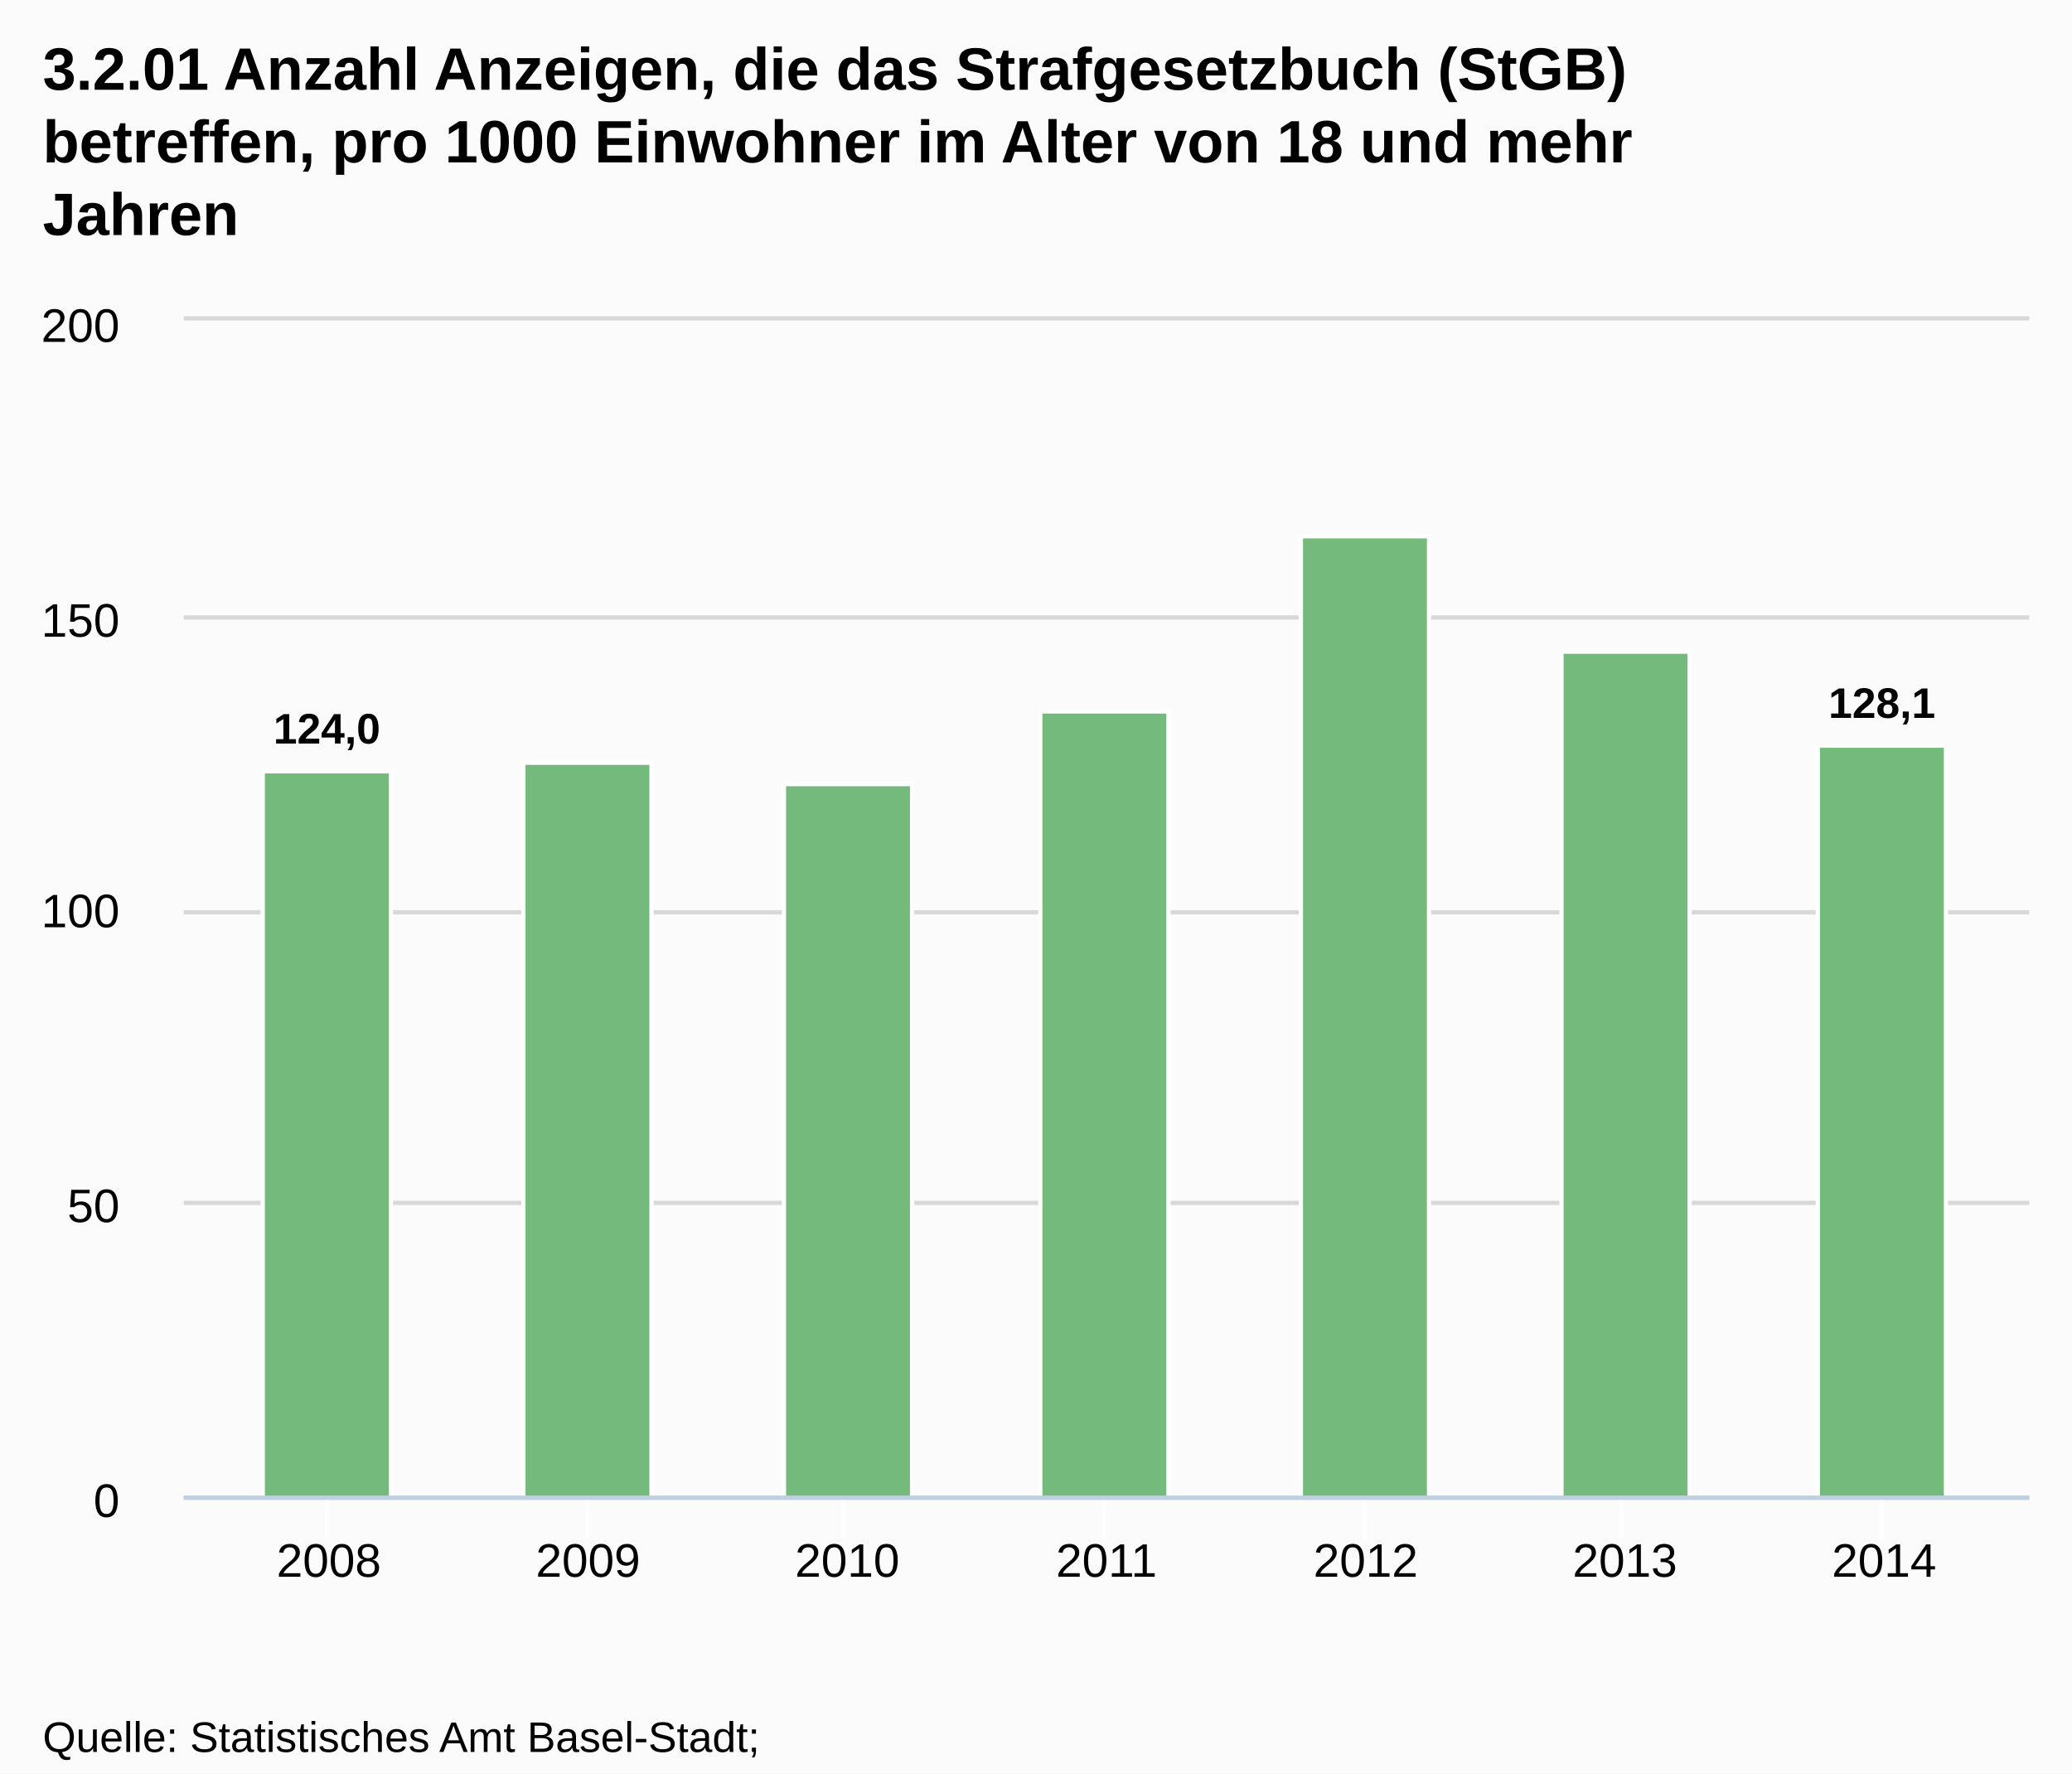
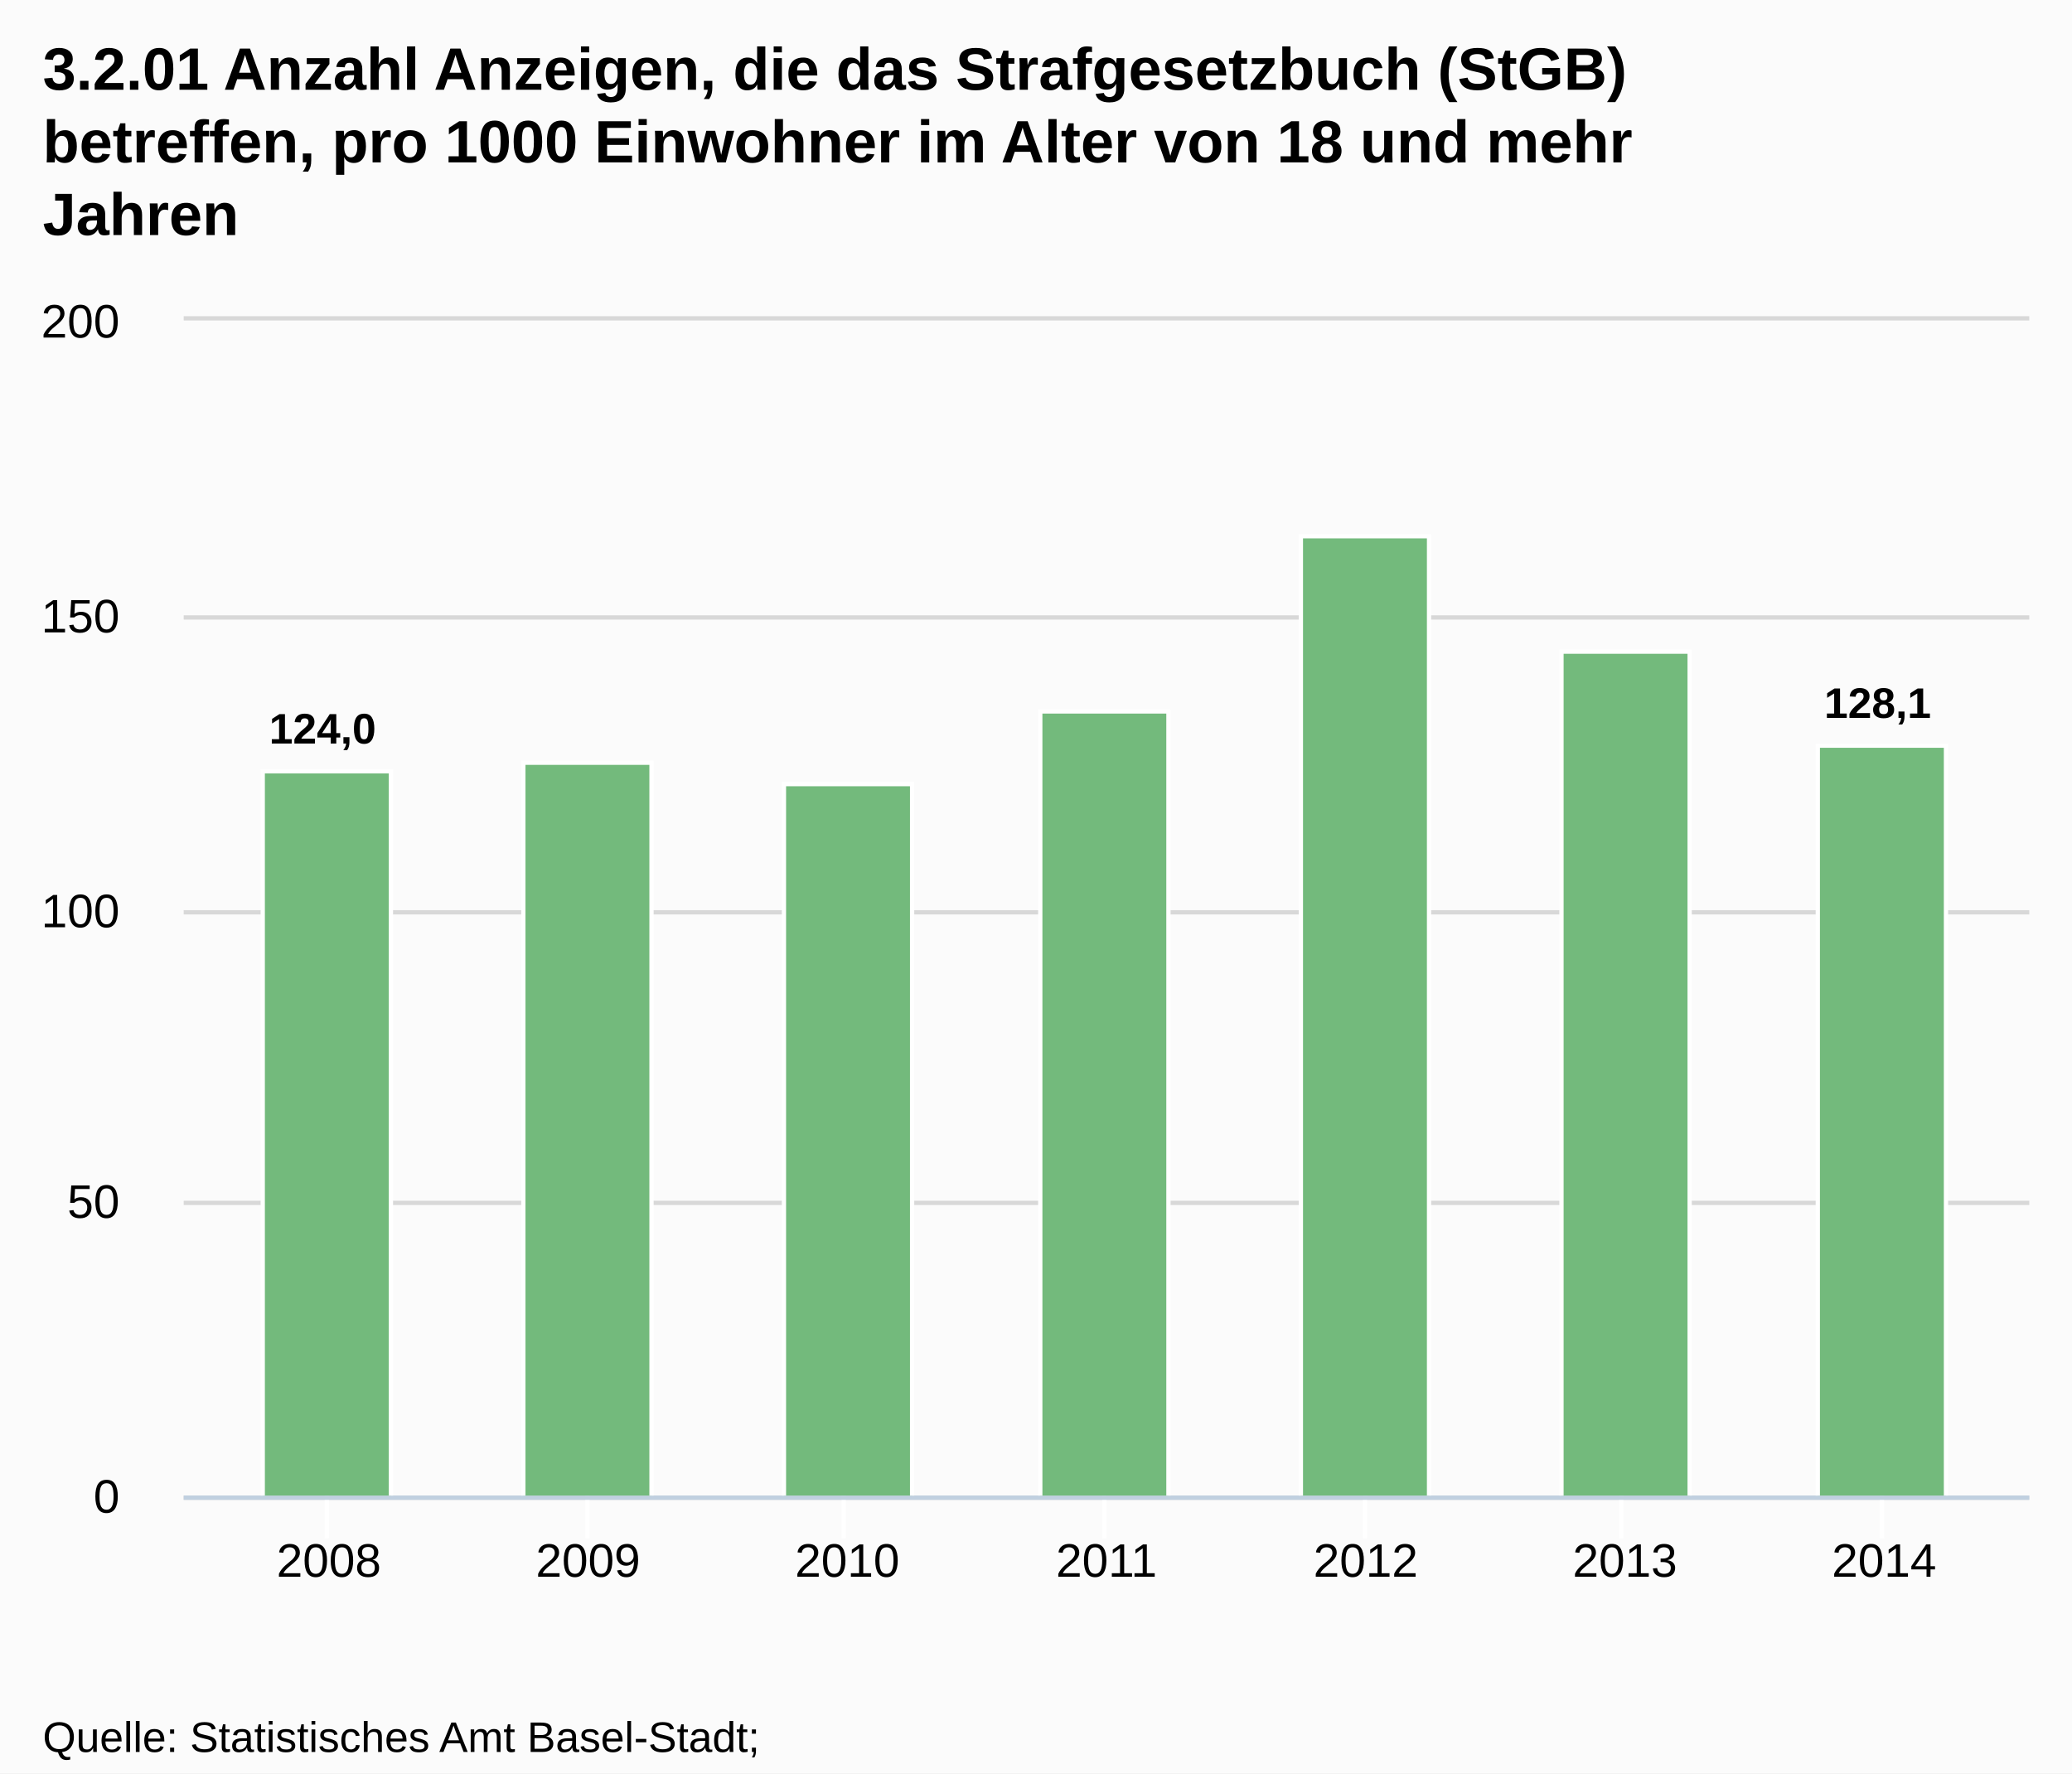
<svg xmlns="http://www.w3.org/2000/svg" version="1.1" style="font-family:Arial;font-size:12px;" width="485" height="415">
  <defs>
    <clipPath id="highcharts-1">
      <rect x="0" y="0" width="432" height="275" />
    </clipPath>
  </defs>
  <rect x="0" y="0" width="485" height="415" fill="#fbfbfb" class=" highcharts-background" />
  <g class="highcharts-grid" />
  <g class="highcharts-grid">
    <path fill="none" d="M 43 350.5 L 475 350.5" stroke="#D8D8D8" stroke-width="1" opacity="1" />
    <path fill="none" d="M 43 281.5 L 475 281.5" stroke="#D8D8D8" stroke-width="1" opacity="1" />
    <path fill="none" d="M 43 213.5 L 475 213.5" stroke="#D8D8D8" stroke-width="1" opacity="1" />
    <path fill="none" d="M 43 144.5 L 475 144.5" stroke="#D8D8D8" stroke-width="1" opacity="1" />
    <path fill="none" d="M 43 74.5 L 475 74.5" stroke="#D8D8D8" stroke-width="1" opacity="1" />
  </g>
  <g class="highcharts-axis">
    <path fill="none" d="M 76.5 350 L 76.5 360" stroke="#FFFFFF" stroke-width="1" opacity="1" />
    <path fill="none" d="M 137.5 350 L 137.5 360" stroke="#FFFFFF" stroke-width="1" opacity="1" />
    <path fill="none" d="M 197.5 350 L 197.5 360" stroke="#FFFFFF" stroke-width="1" opacity="1" />
    <path fill="none" d="M 258.5 350 L 258.5 360" stroke="#FFFFFF" stroke-width="1" opacity="1" />
    <path fill="none" d="M 319.5 350 L 319.5 360" stroke="#FFFFFF" stroke-width="1" opacity="1" />
    <path fill="none" d="M 379.5 350 L 379.5 360" stroke="#FFFFFF" stroke-width="1" opacity="1" />
    <path fill="none" d="M 440.5 350 L 440.5 360" stroke="#FFFFFF" stroke-width="1" opacity="1" />
    <path fill="none" d="M 43 350.5 L 475 350.5" stroke="#C0D0E0" stroke-width="1" />
  </g>
  <g class="highcharts-axis" />
  <g class="highcharts-series-group">
    <g class="highcharts-series highcharts-series-0 highcharts-tracker" transform="translate(43,75) scale(1 1)" style="" clip-path="url(#highcharts-1)">
      <rect x="18.5" y="105.5" width="30" height="170" stroke="#FFFFFF" stroke-width="1" fill="#73BA7C" rx="0" ry="0" />
      <rect x="79.5" y="103.5" width="30" height="172" stroke="#FFFFFF" stroke-width="1" fill="#73BA7C" rx="0" ry="0" />
      <rect x="140.5" y="108.5" width="30" height="167" stroke="#FFFFFF" stroke-width="1" fill="#73BA7C" rx="0" ry="0" />
      <rect x="200.5" y="91.5" width="30" height="184" stroke="#FFFFFF" stroke-width="1" fill="#73BA7C" rx="0" ry="0" />
      <rect x="261.5" y="50.5" width="30" height="225" stroke="#FFFFFF" stroke-width="1" fill="#73BA7C" rx="0" ry="0" />
      <rect x="322.5" y="77.5" width="30" height="198" stroke="#FFFFFF" stroke-width="1" fill="#73BA7C" rx="0" ry="0" />
      <rect x="382.5" y="99.5" width="30" height="176" stroke="#FFFFFF" stroke-width="1" fill="#73BA7C" rx="0" ry="0" />
    </g>
    <g class="highcharts-markers highcharts-series-0" transform="translate(43,75) scale(1 1)" clip-path="none" />
  </g>
  <text x="10" text-anchor="start" class="highcharts-title" style="color:#000000;font-size:14px;font-weight:bold;fill:#000000;width:421px;" y="21">
    <tspan>3.2.01 Anzahl Anzeigen, die das Strafgesetzbuch (StGB)</tspan>
    <tspan dy="17" x="10">betreffen, pro 1000 Einwohner im Alter von 18 und mehr</tspan>
    <tspan dy="17" x="10">Jahren</tspan>
  </text>
  <g class="highcharts-data-labels highcharts-series-0 highcharts-tracker" transform="translate(43,75) scale(1 1)" opacity="1" style="">
-     <g style="" transform="translate(16,84)">
+     <g style="" transform="translate(15,84)">
      <text x="5" style="font-size:10px;font-weight:bold;color:#000000;text-shadow:0 0 6px #FFFFFF, 0 0 3px #FFFFFF;fill:#000000;text-rendering:geometricPrecision;" y="15">
        <tspan>124,0</tspan>
      </text>
    </g>
    <g style="" transform="translate(90,94)">
      <text x="5" style="font-size:10px;font-weight:bold;color:#000000;text-shadow:0 0 6px #FFFFFF, 0 0 3px #FFFFFF;fill:#000000;text-rendering:geometricPrecision;" y="15" />
    </g>
    <g style="" transform="translate(151,99)">
      <text x="5" style="font-size:10px;font-weight:bold;color:#000000;text-shadow:0 0 6px #FFFFFF, 0 0 3px #FFFFFF;fill:#000000;text-rendering:geometricPrecision;" y="15" />
    </g>
    <g style="" transform="translate(211,82)">
      <text x="5" style="font-size:10px;font-weight:bold;color:#000000;text-shadow:0 0 6px #FFFFFF, 0 0 3px #FFFFFF;fill:#000000;text-rendering:geometricPrecision;" y="15" />
    </g>
    <g style="" transform="translate(272,41)">
      <text x="5" style="font-size:10px;font-weight:bold;color:#000000;text-shadow:0 0 6px #FFFFFF, 0 0 3px #FFFFFF;fill:#000000;text-rendering:geometricPrecision;" y="15" />
    </g>
    <g style="" transform="translate(333,68)">
      <text x="5" style="font-size:10px;font-weight:bold;color:#000000;text-shadow:0 0 6px #FFFFFF, 0 0 3px #FFFFFF;fill:#000000;text-rendering:geometricPrecision;" y="15" />
    </g>
-     <g style="" transform="translate(380,78)">
+     <g style="" transform="translate(379,78)">
      <text x="5" style="font-size:10px;font-weight:bold;color:#000000;text-shadow:0 0 6px #FFFFFF, 0 0 3px #FFFFFF;fill:#000000;text-rendering:geometricPrecision;" y="15">
        <tspan>128,1</tspan>
      </text>
    </g>
  </g>
  <g class="highcharts-axis-labels highcharts-xaxis-labels">
    <text x="76.978" style="color:#000000;cursor:default;font-size:11px;fill:#000000;" text-anchor="middle" transform="translate(0,0)" y="369" opacity="1">2008</text>
    <text x="137.652" style="color:#000000;cursor:default;font-size:11px;fill:#000000;" text-anchor="middle" transform="translate(0,0)" y="369" opacity="1">2009</text>
    <text x="198.326" style="color:#000000;cursor:default;font-size:11px;fill:#000000;" text-anchor="middle" transform="translate(0,0)" y="369" opacity="1">2010</text>
    <text x="259" style="color:#000000;cursor:default;font-size:11px;fill:#000000;" text-anchor="middle" transform="translate(0,0)" y="369" opacity="1">2011</text>
    <text x="319.674" style="color:#000000;cursor:default;font-size:11px;fill:#000000;" text-anchor="middle" transform="translate(0,0)" y="369" opacity="1">2012</text>
    <text x="380.348" style="color:#000000;cursor:default;font-size:11px;fill:#000000;" text-anchor="middle" transform="translate(0,0)" y="369" opacity="1">2013</text>
    <text x="441.022" style="color:#000000;cursor:default;font-size:11px;fill:#000000;" text-anchor="middle" transform="translate(0,0)" y="369" opacity="1">2014</text>
  </g>
  <g class="highcharts-axis-labels highcharts-yaxis-labels">
-     <text x="28" style="color:#000000;cursor:default;font-size:11px;fill:#000000;width:150px;text-overflow:clip;" text-anchor="end" transform="translate(0,0)" y="355" opacity="1">
+     <text x="28" style="color:#000000;cursor:default;font-size:11px;fill:#000000;width:150px;text-overflow:clip;" text-anchor="end" transform="translate(0,0)" y="354" opacity="1">
      <tspan>0</tspan>
    </text>
-     <text x="28" style="color:#000000;cursor:default;font-size:11px;fill:#000000;width:150px;text-overflow:clip;" text-anchor="end" transform="translate(0,0)" y="286" opacity="1">
+     <text x="28" style="color:#000000;cursor:default;font-size:11px;fill:#000000;width:150px;text-overflow:clip;" text-anchor="end" transform="translate(0,0)" y="285" opacity="1">
      <tspan>50</tspan>
    </text>
    <text x="28" style="color:#000000;cursor:default;font-size:11px;fill:#000000;width:150px;text-overflow:clip;" text-anchor="end" transform="translate(0,0)" y="217" opacity="1">
      <tspan>100</tspan>
    </text>
-     <text x="28" style="color:#000000;cursor:default;font-size:11px;fill:#000000;width:150px;text-overflow:clip;" text-anchor="end" transform="translate(0,0)" y="149" opacity="1">
+     <text x="28" style="color:#000000;cursor:default;font-size:11px;fill:#000000;width:150px;text-overflow:clip;" text-anchor="end" transform="translate(0,0)" y="148" opacity="1">
      <tspan>150</tspan>
    </text>
-     <text x="28" style="color:#000000;cursor:default;font-size:11px;fill:#000000;width:150px;text-overflow:clip;" text-anchor="end" transform="translate(0,0)" y="80" opacity="1">
+     <text x="28" style="color:#000000;cursor:default;font-size:11px;fill:#000000;width:150px;text-overflow:clip;" text-anchor="end" transform="translate(0,0)" y="79" opacity="1">
      <tspan>200</tspan>
    </text>
  </g>
  <g class="highcharts-tooltip" style="cursor:default;padding:0;pointer-events:none;white-space:nowrap;" transform="translate(0,-9000000000)">
    <path fill="none" d="M 3.5 0.5 L 13.5 0.5 C 16.5 0.5 16.5 0.5 16.5 3.5 L 16.5 13.5 C 16.5 16.5 16.5 16.5 13.5 16.5 L 3.5 16.5 C 0.5 16.5 0.5 16.5 0.5 13.5 L 0.5 3.5 C 0.5 0.5 0.5 0.5 3.5 0.5" isShadow="true" stroke="black" stroke-width="5" transform="translate(1, 1)" opacity="0.05" />
    <path fill="none" d="M 3.5 0.5 L 13.5 0.5 C 16.5 0.5 16.5 0.5 16.5 3.5 L 16.5 13.5 C 16.5 16.5 16.5 16.5 13.5 16.5 L 3.5 16.5 C 0.5 16.5 0.5 16.5 0.5 13.5 L 0.5 3.5 C 0.5 0.5 0.5 0.5 3.5 0.5" isShadow="true" stroke="black" stroke-width="3" transform="translate(1, 1)" opacity="0.1" />
    <path fill="none" d="M 3.5 0.5 L 13.5 0.5 C 16.5 0.5 16.5 0.5 16.5 3.5 L 16.5 13.5 C 16.5 16.5 16.5 16.5 13.5 16.5 L 3.5 16.5 C 0.5 16.5 0.5 16.5 0.5 13.5 L 0.5 3.5 C 0.5 0.5 0.5 0.5 3.5 0.5" isShadow="true" stroke="black" stroke-width="1" transform="translate(1, 1)" opacity="0.15" />
    <path fill="rgba(249, 249, 249, .85)" d="M 3.5 0.5 L 13.5 0.5 C 16.5 0.5 16.5 0.5 16.5 3.5 L 16.5 13.5 C 16.5 16.5 16.5 16.5 13.5 16.5 L 3.5 16.5 C 0.5 16.5 0.5 16.5 0.5 13.5 L 0.5 3.5 C 0.5 0.5 0.5 0.5 3.5 0.5" />
    <text x="8" style="font-size:12px;color:#333333;fill:#333333;" y="20" />
  </g>
  <text x="10" text-anchor="start" style="cursor:default;color:#000000;font-size:10px;fill:#000000;" y="410">
    <tspan>Quelle: Statistisches Amt Basel-Stadt;</tspan>
    <tspan x="10" dy="13">Bundesamt für Statistik BFS, Polizeiliche Kriminalstatistik (PKS)</tspan>
  </text>
</svg>
